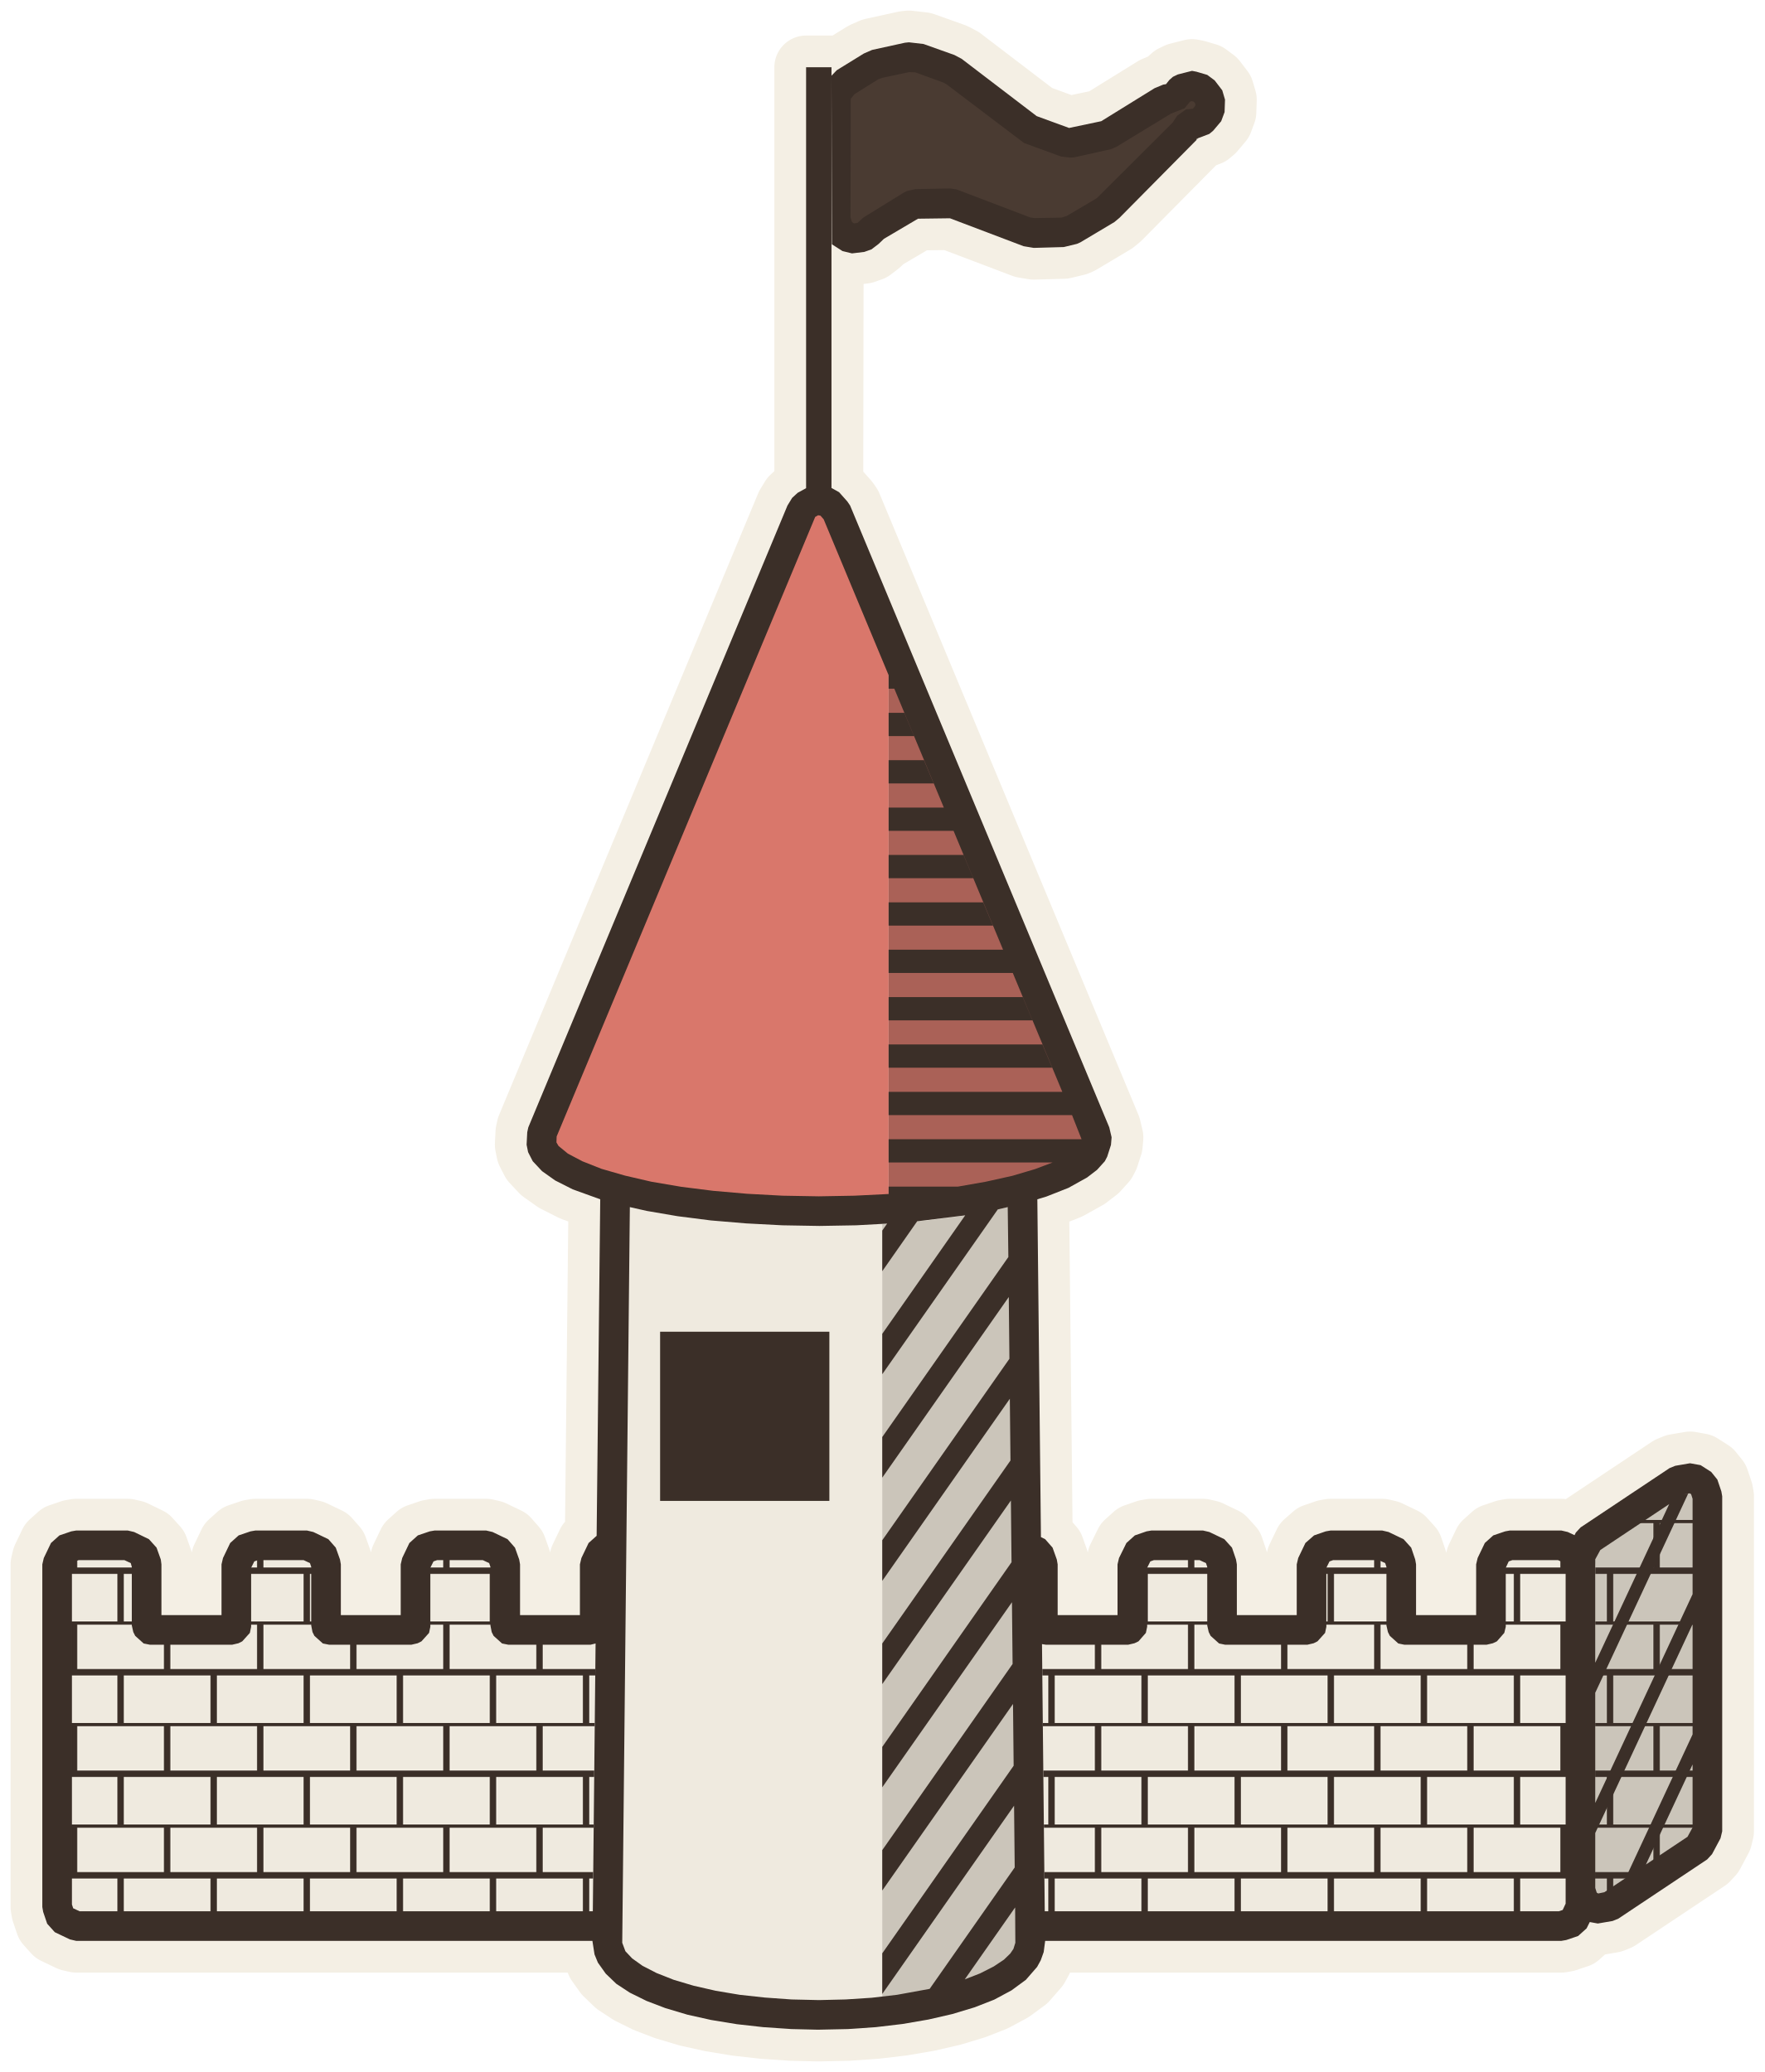
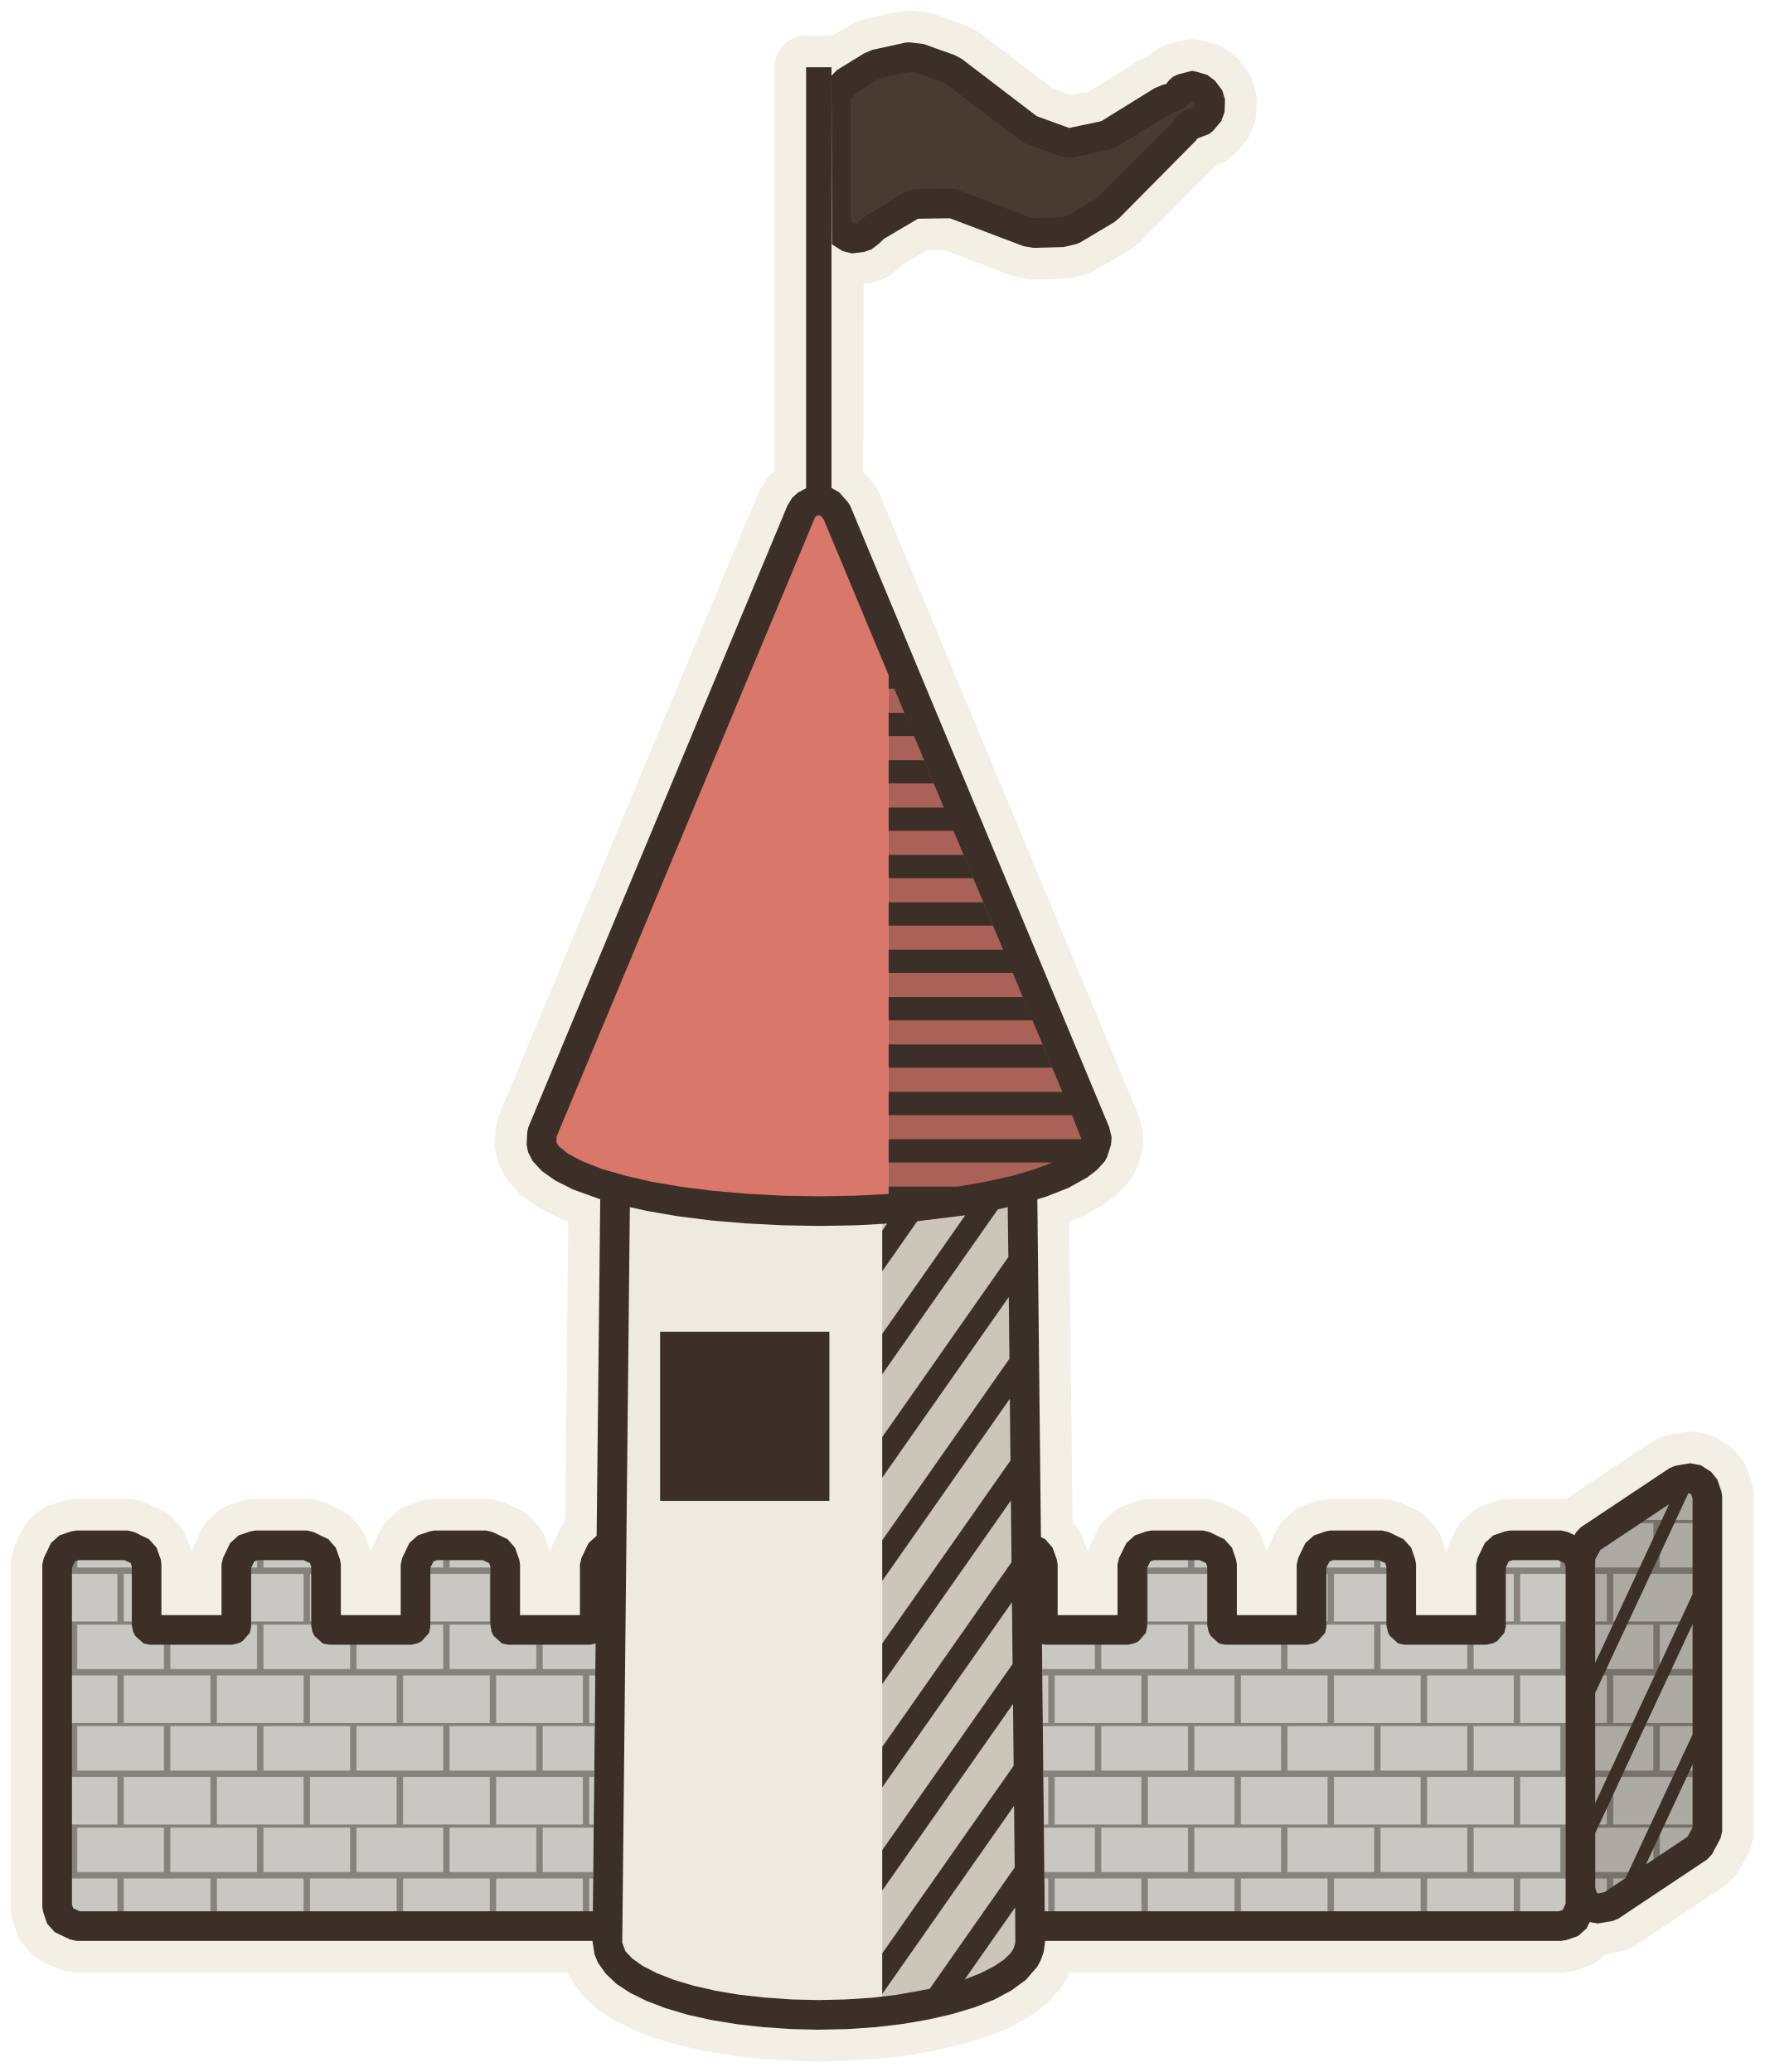
<svg xmlns="http://www.w3.org/2000/svg" viewBox="-38.7 -91.06 83.4 97.96" data-palette="wall:#EFEADF;roof:#D9776B;wood:#C9A97C;earth:#94744F;water:#8FB0B8;flag:#4A3B32;ink:#3B2F28;halo:#F4EFE4">
  <defs>
    <pattern id="pat-wall-stone-1jkbudp" width="4.4" height="4.8" patternUnits="userSpaceOnUse">
-       <rect width="4.4" height="4.8" style="fill:#EFEADF" />
-       <path style="stroke:#3B2F28;stroke-width:0.3;fill:none" d="M0 0h4.4M0 2.4h4.4M0 0v2.4M4.4 0v2.4M2.2 2.4v2.4" />
+       <rect width="4.4" height="4.8" style="fill:#C9C7C2" />
+       <path style="stroke:#86837D;stroke-width:0.3;fill:none" d="M0 0h4.4M0 2.4h4.4M0 0v2.4M4.4 0v2.4M2.2 2.4v2.4" />
    </pattern>
    <pattern id="pat-wall-stone-shade-1jkbudp" width="4.4" height="4.8" patternUnits="userSpaceOnUse">
-       <rect width="4.4" height="4.8" style="fill:#cbc5ba" />
-       <path style="stroke:#3B2F28;stroke-width:0.3;fill:none" d="M0 0h4.4M0 2.4h4.4M0 0v2.4M4.4 0v2.4M2.2 2.4v2.4" />
+       <rect width="4.4" height="4.8" style="fill:#ada9a3" />
+       <path style="stroke:#77726c;stroke-width:0.3;fill:none" d="M0 0h4.4M0 2.4h4.4M0 0v2.4M4.4 0v2.4M2.2 2.4v2.4" />
    </pattern>
  </defs>
  <path data-role="sil" fill="#F4EFE4" stroke="#F4EFE4" stroke-width="3" stroke-linejoin="round" d="M-0.04 4.9L1.38 4.87L2.69 4.78L3.96 4.63L5.18 4.42L6.31 4.16L7.37 3.84L8.29 3.48L9.11 3.04L9.79 2.54L10.32 1.93L10.49 1.62L10.63 1.23L10.7 0.7L35.1 0.7L35.33 0.66L35.89 0.47L36.29 0.11L36.44 -0.19L36.82 -0.12L37.52 -0.24L37.79 -0.35L41.99 -3.15L42.22 -3.4L42.62 -4.15L42.7 -4.48L42.7 -20.32L42.66 -20.55L42.47 -21.11L42.18 -21.47L41.68 -21.79L41.18 -21.88L40.48 -21.76L40.21 -21.65L36.01 -18.85L35.78 -18.6L35.72 -18.48L35.4 -18.63L35.1 -18.7L32.66 -18.7L32.44 -18.66L31.88 -18.47L31.48 -18.11L31.14 -17.4L31.07 -17.1L31.07 -14.7L28.23 -14.7L28.23 -17.1L28.19 -17.33L28 -17.89L27.64 -18.29L26.93 -18.63L26.63 -18.7L24.19 -18.7L23.96 -18.66L23.41 -18.47L23 -18.11L22.66 -17.4L22.59 -17.1L22.59 -14.7L19.76 -14.7L19.76 -17.1L19.72 -17.33L19.53 -17.89L19.17 -18.29L18.46 -18.63L18.16 -18.7L15.72 -18.7L15.49 -18.66L14.94 -18.47L14.54 -18.11L14.19 -17.4L14.12 -17.1L14.12 -14.7L11.29 -14.7L11.29 -17.1L11.25 -17.33L11.05 -17.89L10.7 -18.29L10.5 -18.39L10.33 -34.36L10.76 -34.49L11.8 -34.9L12.68 -35.39L13.15 -35.75L13.52 -36.16L13.63 -36.37L13.81 -36.93L13.84 -37.29L13.73 -37.76L1.48 -67.16L1.35 -67.35L0.96 -67.79L0.6 -67.99L0.62 -79.51L1.12 -79.19L1.57 -79.08L2.15 -79.15L2.49 -79.27L2.83 -79.53L3.08 -79.77L4.69 -80.72L6.2 -80.74L9.68 -79.42L10.16 -79.34L11.58 -79.38L12.2 -79.53L12.36 -79.6L13.97 -80.56L14.21 -80.76L17.87 -84.46L17.84 -84.47L17.86 -84.5L17.88 -84.48L17.91 -84.52L18.46 -84.73L18.64 -84.88L19.02 -85.33L19.18 -85.76L19.2 -86.35L19.07 -86.79L18.71 -87.26L18.36 -87.52L17.85 -87.67L17.64 -87.71L16.97 -87.54L16.74 -87.43L16.57 -87.28L16.41 -87.08L16.28 -87.06L15.87 -86.89L13.35 -85.33L11.83 -85.01L10.3 -85.57L6.75 -88.28L6.41 -88.46L4.95 -88.98L4.26 -89.06L4.07 -89.04L2.52 -88.7L2.13 -88.53L0.85 -87.74L0.6 -87.48L0.6 -87.88L-0.6 -87.88L-0.6 -67.98L-1 -67.76L-1.26 -67.52L-1.48 -67.16L-13.73 -37.76L-13.78 -37.53L-13.81 -36.94L-13.74 -36.59L-13.52 -36.16L-13.08 -35.69L-12.46 -35.25L-11.63 -34.83L-10.33 -34.36L-10.5 -18.45L-10.88 -18.11L-11.22 -17.4L-11.29 -17.1L-11.29 -14.7L-14.12 -14.7L-14.12 -17.1L-14.16 -17.33L-14.36 -17.89L-14.71 -18.29L-15.42 -18.63L-15.72 -18.7L-18.16 -18.7L-18.39 -18.66L-18.95 -18.47L-19.35 -18.11L-19.69 -17.4L-19.76 -17.1L-19.76 -14.7L-22.59 -14.7L-22.59 -17.1L-22.63 -17.33L-22.83 -17.89L-23.18 -18.29L-23.89 -18.63L-24.19 -18.7L-26.63 -18.7L-26.86 -18.66L-27.42 -18.47L-27.82 -18.11L-28.16 -17.4L-28.23 -17.1L-28.23 -14.7L-31.07 -14.7L-31.07 -17.1L-31.1 -17.33L-31.3 -17.89L-31.66 -18.29L-32.36 -18.63L-32.66 -18.7L-35.1 -18.7L-35.33 -18.66L-35.89 -18.47L-36.29 -18.11L-36.63 -17.4L-36.7 -17.1L-36.7 -0.9L-36.66 -0.67L-36.47 -0.11L-36.11 0.29L-35.4 0.63L-35.1 0.7L-10.7 0.7L-10.6 1.34L-10.44 1.73L-10.07 2.25L-9.57 2.73L-8.93 3.15L-8.14 3.54L-7.25 3.88L-6.21 4.19L-5.09 4.44L-3.87 4.64L-2.62 4.78L-1.3 4.87Z" />
  <path data-role="wall" fill="#EFEADF" d="M3 -33.19L1.72 -33.13L-0.03 -33.1L-1.77 -33.13L-3.49 -33.22L-5.16 -33.37L-6.74 -33.57L-8.21 -33.83L-9.63 -34.15L-9.98 0.89L-9.94 1.09L-9.84 1.38L-9.58 1.76L-9.17 2.15L-8.61 2.53L-7.89 2.89L-7.04 3.21L-6.06 3.5L-4.98 3.75L-3.79 3.94L-2.57 4.08L-1.29 4.17L0.02 4.2L1.33 4.17L3 4.04Z" />
  <path data-role="wall-shade" fill="#cbc5ba" d="M3 4.04L3.84 3.94L5.03 3.74L6.11 3.49L7.11 3.19L7.97 2.85L8.71 2.47L9.3 2.04L9.72 1.58L9.84 1.38L9.94 1.09L10 0.71L9.63 -34.15L8.13 -33.81L6.67 -33.56L5.1 -33.36L3 -33.19Z" />
  <path data-role="wall-stone" fill="url(#pat-wall-stone-1jkbudp)" d="M35.66 -0.19L36 -0.9L36 -17.1L35.81 -17.66L35.1 -18L32.66 -18L32.11 -17.81L31.77 -17.1L31.77 -14.15L31.74 -14.09L31.56 -14L27.68 -14L27.62 -14.02L27.53 -14.21L27.53 -17.1L27.34 -17.66L26.63 -18L24.19 -18L23.64 -17.81L23.29 -17.1L23.29 -14.15L23.27 -14.09L23.09 -14L19.21 -14L19.15 -14.02L19.06 -14.21L19.06 -17.1L18.86 -17.66L18.16 -18L15.72 -18L15.16 -17.81L14.82 -17.1L14.82 -14.15L14.8 -14.09L14.62 -14L10.74 -14L10.68 -14.02L10.59 -14.21L10.59 -17.1L10.51 -17.33L10.69 0L35.1 0ZM-10.51 -17.26L-10.59 -17.1L-10.59 -14.15L-10.61 -14.09L-10.79 -14L-14.67 -14L-14.74 -14.02L-14.82 -14.21L-14.82 -17.1L-15.02 -17.66L-15.72 -18L-18.16 -18L-18.72 -17.81L-19.06 -17.1L-19.06 -14.15L-19.08 -14.09L-19.26 -14L-23.14 -14L-23.21 -14.02L-23.29 -14.21L-23.29 -17.1L-23.49 -17.66L-24.19 -18L-26.63 -18L-27.19 -17.81L-27.53 -17.1L-27.53 -14.15L-27.55 -14.09L-27.73 -14L-31.61 -14L-31.68 -14.02L-31.77 -14.21L-31.77 -17.1L-31.96 -17.66L-32.66 -18L-35.1 -18L-35.66 -17.81L-36 -17.1L-36 -0.9L-35.81 -0.34L-35.1 0L-10.69 0Z" />
  <path data-role="wall-stone-shade" fill="url(#pat-wall-stone-shade-1jkbudp)" d="M37.4 -0.93L41.6 -3.73L42 -4.48L42 -20.32L41.81 -20.88L41.31 -21.19L40.6 -21.07L36.4 -18.27L36.3 -18.08L36.47 -17.89L36.66 -17.33L36.7 -17.1L36.69 -0.81Z" />
  <path data-role="roof" fill="#D9776B" d="M0.44 -67.33L-0.15 -67.43L-0.67 -67.14L-0.83 -66.89L-13.08 -37.49L-13.12 -36.9L-12.96 -36.59L-12.66 -36.25L-12.13 -35.87L-11.38 -35.48L-10.44 -35.12L-9.3 -34.79L-8.01 -34.5L-6.58 -34.25L-5.04 -34.06L-3.39 -33.91L-1.71 -33.83L0.01 -33.8L1.74 -33.83L3.3 -33.91L3.3 -60.96L0.83 -66.89Z" />
  <path data-role="roof-shade" fill="#aa6157" d="M3.3 -33.91L5.07 -34.06L6.62 -34.26L8.06 -34.51L9.36 -34.8L10.51 -35.14L11.48 -35.52L12.26 -35.95L12.66 -36.25L12.96 -36.59L13.15 -37.15L13.08 -37.49L3.3 -60.96Z" />
  <path data-role="flag" fill="#4A3B32" d="M2.08 -79.84L2.34 -80.02L2.68 -80.35L4.37 -81.35L4.58 -81.42L6.21 -81.45L6.38 -81.42L9.8 -80.11L10.14 -80.05L11.56 -80.08L12 -80.2L13.54 -81.12L13.71 -81.25L17.3 -84.86L17.52 -85.21L17.67 -85.18L18.1 -85.33L18.48 -85.78L18.5 -86.37L18.15 -86.85L17.64 -87.01L17.11 -86.84L16.75 -86.39L16.54 -86.41L16.24 -86.3L13.7 -84.72L13.56 -84.66L11.92 -84.31L11.68 -84.32L9.91 -84.98L6.41 -87.67L6.17 -87.8L4.71 -88.33L4.21 -88.36L2.79 -88.05L2.5 -87.94L1.23 -87.14L0.85 -86.68L0.8 -86.38L0.8 -80.66L0.99 -80.1L1.49 -79.78Z" />
  <path data-role="ink" fill="#3B2F28" d="M2.15 -79.15L2.49 -79.27L2.83 -79.53L3.08 -79.77L4.69 -80.72L6.2 -80.74L9.68 -79.42L10.16 -79.34L11.58 -79.38L12.2 -79.53L12.36 -79.6L13.97 -80.56L14.21 -80.76L17.87 -84.46L17.84 -84.47L17.86 -84.5L17.88 -84.48L17.91 -84.52L18.46 -84.73L18.64 -84.88L19.02 -85.33L19.18 -85.76L19.2 -86.35L19.07 -86.79L18.71 -87.26L18.36 -87.52L17.85 -87.67L17.64 -87.71L16.97 -87.54L16.74 -87.43L16.57 -87.28L16.41 -87.08L16.28 -87.06L15.87 -86.89L13.35 -85.33L11.83 -85.01L10.3 -85.57L6.75 -88.28L6.41 -88.46L4.95 -88.98L4.26 -89.06L4.07 -89.04L2.52 -88.7L2.13 -88.53L0.85 -87.74L0.6 -87.48L0.62 -79.51L1.12 -79.19L1.57 -79.08ZM-0.04 4.9L1.38 4.87L2.69 4.78L3.96 4.63L5.18 4.42L6.31 4.16L7.37 3.84L8.29 3.48L9.11 3.04L9.79 2.54L10.32 1.93L10.49 1.62L10.63 1.23L10.7 0.7L35.1 0.7L35.33 0.66L35.89 0.47L36.29 0.11L36.44 -0.19L36.82 -0.12L37.52 -0.24L37.79 -0.35L41.99 -3.15L42.22 -3.4L42.62 -4.15L42.7 -4.48L42.7 -20.32L42.66 -20.55L42.47 -21.11L42.18 -21.47L41.68 -21.79L41.18 -21.88L40.48 -21.76L40.21 -21.65L36.01 -18.85L35.78 -18.6L35.72 -18.48L35.4 -18.63L35.1 -18.7L32.66 -18.7L32.44 -18.66L31.88 -18.47L31.48 -18.11L31.14 -17.4L31.07 -17.1L31.07 -14.7L28.23 -14.7L28.23 -17.1L28.19 -17.33L28 -17.89L27.64 -18.29L26.93 -18.63L26.63 -18.7L24.19 -18.7L23.96 -18.66L23.41 -18.47L23 -18.11L22.66 -17.4L22.59 -17.1L22.59 -14.7L19.76 -14.7L19.76 -17.1L19.72 -17.33L19.53 -17.89L19.17 -18.29L18.46 -18.63L18.16 -18.7L15.72 -18.7L15.49 -18.66L14.94 -18.47L14.54 -18.11L14.19 -17.4L14.12 -17.1L14.12 -14.7L11.29 -14.7L11.29 -17.1L11.25 -17.33L11.05 -17.89L10.7 -18.29L10.5 -18.39L10.33 -34.36L10.76 -34.49L11.8 -34.9L12.68 -35.39L13.15 -35.75L13.52 -36.16L13.63 -36.37L13.81 -36.93L13.84 -37.29L13.73 -37.76L1.48 -67.16L1.35 -67.35L0.96 -67.79L0.6 -67.99L0.6 -87.88L-0.6 -87.88L-0.6 -67.98L-1 -67.76L-1.26 -67.52L-1.48 -67.16L-13.73 -37.76L-13.78 -37.53L-13.81 -36.94L-13.74 -36.59L-13.52 -36.16L-13.08 -35.69L-12.46 -35.25L-11.63 -34.83L-10.33 -34.36L-10.5 -18.45L-10.88 -18.11L-11.22 -17.4L-11.29 -17.1L-11.29 -14.7L-14.12 -14.7L-14.12 -17.1L-14.16 -17.33L-14.36 -17.89L-14.71 -18.29L-15.42 -18.63L-15.72 -18.7L-18.16 -18.7L-18.39 -18.66L-18.95 -18.47L-19.35 -18.11L-19.69 -17.4L-19.76 -17.1L-19.76 -14.7L-22.59 -14.7L-22.59 -17.1L-22.63 -17.33L-22.83 -17.89L-23.18 -18.29L-23.89 -18.63L-24.19 -18.7L-26.63 -18.7L-26.86 -18.66L-27.42 -18.47L-27.82 -18.11L-28.16 -17.4L-28.23 -17.1L-28.23 -14.7L-31.07 -14.7L-31.07 -17.1L-31.1 -17.33L-31.3 -17.89L-31.66 -18.29L-32.36 -18.63L-32.66 -18.7L-35.1 -18.7L-35.33 -18.66L-35.89 -18.47L-36.29 -18.11L-36.63 -17.4L-36.7 -17.1L-36.7 -0.9L-36.66 -0.67L-36.47 -0.11L-36.11 0.29L-35.4 0.63L-35.1 0.7L-10.7 0.7L-10.6 1.34L-10.44 1.73L-10.07 2.25L-9.57 2.73L-8.93 3.15L-8.14 3.54L-7.25 3.88L-6.21 4.19L-5.09 4.44L-3.87 4.64L-2.62 4.78L-1.3 4.87ZM1.57 -80.56L1.5 -80.78L1.51 -86.39L1.69 -86.61L2.81 -87.31L3 -87.38L4.27 -87.65L4.56 -87.64L5.88 -87.16L6.03 -87.08L9.7 -84.3L11.45 -83.66L11.87 -83.61L12.07 -83.62L13.82 -84.01L14.07 -84.12L16.65 -85.69L17.29 -85.94L17.54 -86.25L17.63 -86.28L17.73 -86.25L17.8 -86.15L17.79 -86.05L17.68 -85.92L17.36 -85.89L16.94 -85.59L16.73 -85.27L13.14 -81.69L11.72 -80.85L11.46 -80.77L10.19 -80.75L9.99 -80.78L6.5 -82.11L6.2 -82.15L4.57 -82.12L4.17 -82.03L4.01 -81.95L2.1 -80.77L1.83 -80.52L1.66 -80.5ZM0 -34.5L-1.71 -34.53L-3.38 -34.62L-4.99 -34.76L-6.5 -34.95L-7.91 -35.19L-9.16 -35.48L-10.27 -35.8L-11.18 -36.16L-11.86 -36.52L-12.3 -36.88L-12.4 -37.05L-12.39 -37.33L-0.17 -66.62L-0.03 -66.7L0.08 -66.68L0.23 -66.51L3.3 -59.14L3.3 -58.5L3.57 -58.5L5.91 -52.88L3.3 -52.88L3.3 -51.78L6.37 -51.78L8.71 -46.16L3.3 -46.16L3.3 -45.06L9.17 -45.06L11.51 -39.44L3.3 -39.44L3.3 -38.34L11.97 -38.34L12.42 -37.2L3.3 -37.2L3.3 -36.1L11.05 -36.1L10.23 -35.79L9.15 -35.47L7.89 -35.19L6.58 -34.96L3.3 -34.96L3.3 -34.61L1.68 -34.53ZM4.04 -57.36L3.3 -57.36L3.3 -56.26L4.5 -56.26ZM4.97 -55.12L3.3 -55.12L3.3 -54.02L5.43 -54.02ZM6.84 -50.64L3.3 -50.64L3.3 -49.54L7.3 -49.54ZM7.77 -48.4L3.3 -48.4L3.3 -47.3L8.23 -47.3ZM9.64 -43.92L3.3 -43.92L3.3 -42.82L10.1 -42.82ZM10.57 -41.68L3.3 -41.68L3.3 -40.58L11.03 -40.58ZM0.01 3.5L-1.29 3.47L-2.55 3.38L-3.74 3.25L-4.87 3.06L-5.92 2.82L-6.86 2.54L-7.67 2.22L-8.33 1.88L-8.82 1.53L-9.14 1.19L-9.29 0.79L-8.93 -33.99L-8.13 -33.81L-6.67 -33.56L-5.1 -33.36L-3.43 -33.22L-1.72 -33.13L0.03 -33.1L1.77 -33.13L3.23 -33.21L3 -32.88L3 -30.96L4.65 -33.32L6.92 -33.6L3 -28L3 -26.09L8.46 -33.88L8.93 -33.99L8.96 -31.63L3 -23.12L3 -21.2L8.98 -29.74L9.01 -26.82L3 -18.24L3 -16.32L9.03 -24.93L9.06 -22.01L3 -13.36L3 -11.44L9.08 -20.12L9.11 -17.2L3 -8.47L3 -6.56L9.13 -15.31L9.16 -12.39L3 -3.59L3 -1.68L9.18 -10.5L9.21 -7.58L3 1.29L3 3.21L9.23 -5.69L9.26 -2.77L5.24 2.97L3.7 3.25L2.5 3.39L1.27 3.47ZM0.5 -28.1L-7.5 -28.1L-7.5 -20.1L0.5 -20.1ZM36.77 -1.58L36.7 -1.8L36.7 -17.34L36.94 -17.78L40.87 -20.4L41.16 -20.46L41.23 -20.42L41.3 -20.2L41.3 -15.69L36.7 -5.82L36.7 -4.4L41.3 -14.27L41.3 -9.06L38.13 -2.26L39.09 -2.9L41.3 -7.64L41.3 -4.66L41.06 -4.22L37.13 -1.6L36.84 -1.54ZM41.09 -20.44L40.87 -20.4L40.2 -19.96L36.7 -12.45L36.7 -11.03ZM-10.68 -0.7L-34.94 -0.7L-35.24 -0.84L-35.3 -1.02L-35.3 -16.94L-35.16 -17.24L-34.98 -17.3L-32.82 -17.3L-32.52 -17.16L-32.47 -16.98L-32.47 -14.21L-32.4 -13.9L-32.31 -13.72L-31.91 -13.36L-31.61 -13.3L-27.73 -13.3L-27.43 -13.37L-27.25 -13.46L-26.89 -13.86L-26.83 -14.15L-26.83 -16.94L-26.68 -17.24L-26.51 -17.3L-24.35 -17.3L-24.05 -17.16L-23.99 -16.98L-23.99 -14.21L-23.93 -13.9L-23.84 -13.72L-23.44 -13.36L-23.14 -13.3L-19.26 -13.3L-18.96 -13.37L-18.78 -13.46L-18.42 -13.86L-18.36 -14.15L-18.36 -16.94L-18.21 -17.24L-18.04 -17.3L-15.88 -17.3L-15.58 -17.16L-15.52 -16.98L-15.52 -14.21L-15.46 -13.9L-15.37 -13.72L-14.97 -13.36L-14.67 -13.3L-10.79 -13.3L-10.55 -13.36ZM10.74 -13.3L14.62 -13.3L14.92 -13.37L15.11 -13.46L15.46 -13.86L15.52 -14.15L15.52 -16.94L15.67 -17.24L15.84 -17.3L18 -17.3L18.3 -17.16L18.36 -16.98L18.36 -14.21L18.43 -13.9L18.52 -13.72L18.92 -13.36L19.21 -13.3L23.09 -13.3L23.39 -13.37L23.57 -13.46L23.93 -13.86L23.99 -14.15L23.99 -16.94L24.14 -17.24L24.31 -17.3L26.47 -17.3L26.77 -17.16L26.83 -16.98L26.83 -14.21L26.9 -13.9L26.99 -13.72L27.39 -13.36L27.68 -13.3L31.56 -13.3L31.86 -13.37L32.05 -13.46L32.4 -13.86L32.47 -14.15L32.47 -16.94L32.61 -17.24L32.78 -17.3L34.94 -17.3L35.24 -17.16L35.3 -16.98L35.3 -1.06L35.16 -0.76L34.98 -0.7L10.68 -0.7L10.55 -13.33ZM6.9 2.52L9.28 -0.88L9.29 0.79L9.2 1.08L9.05 1.3L8.75 1.59L8.27 1.91L7.62 2.24Z" />
</svg>
